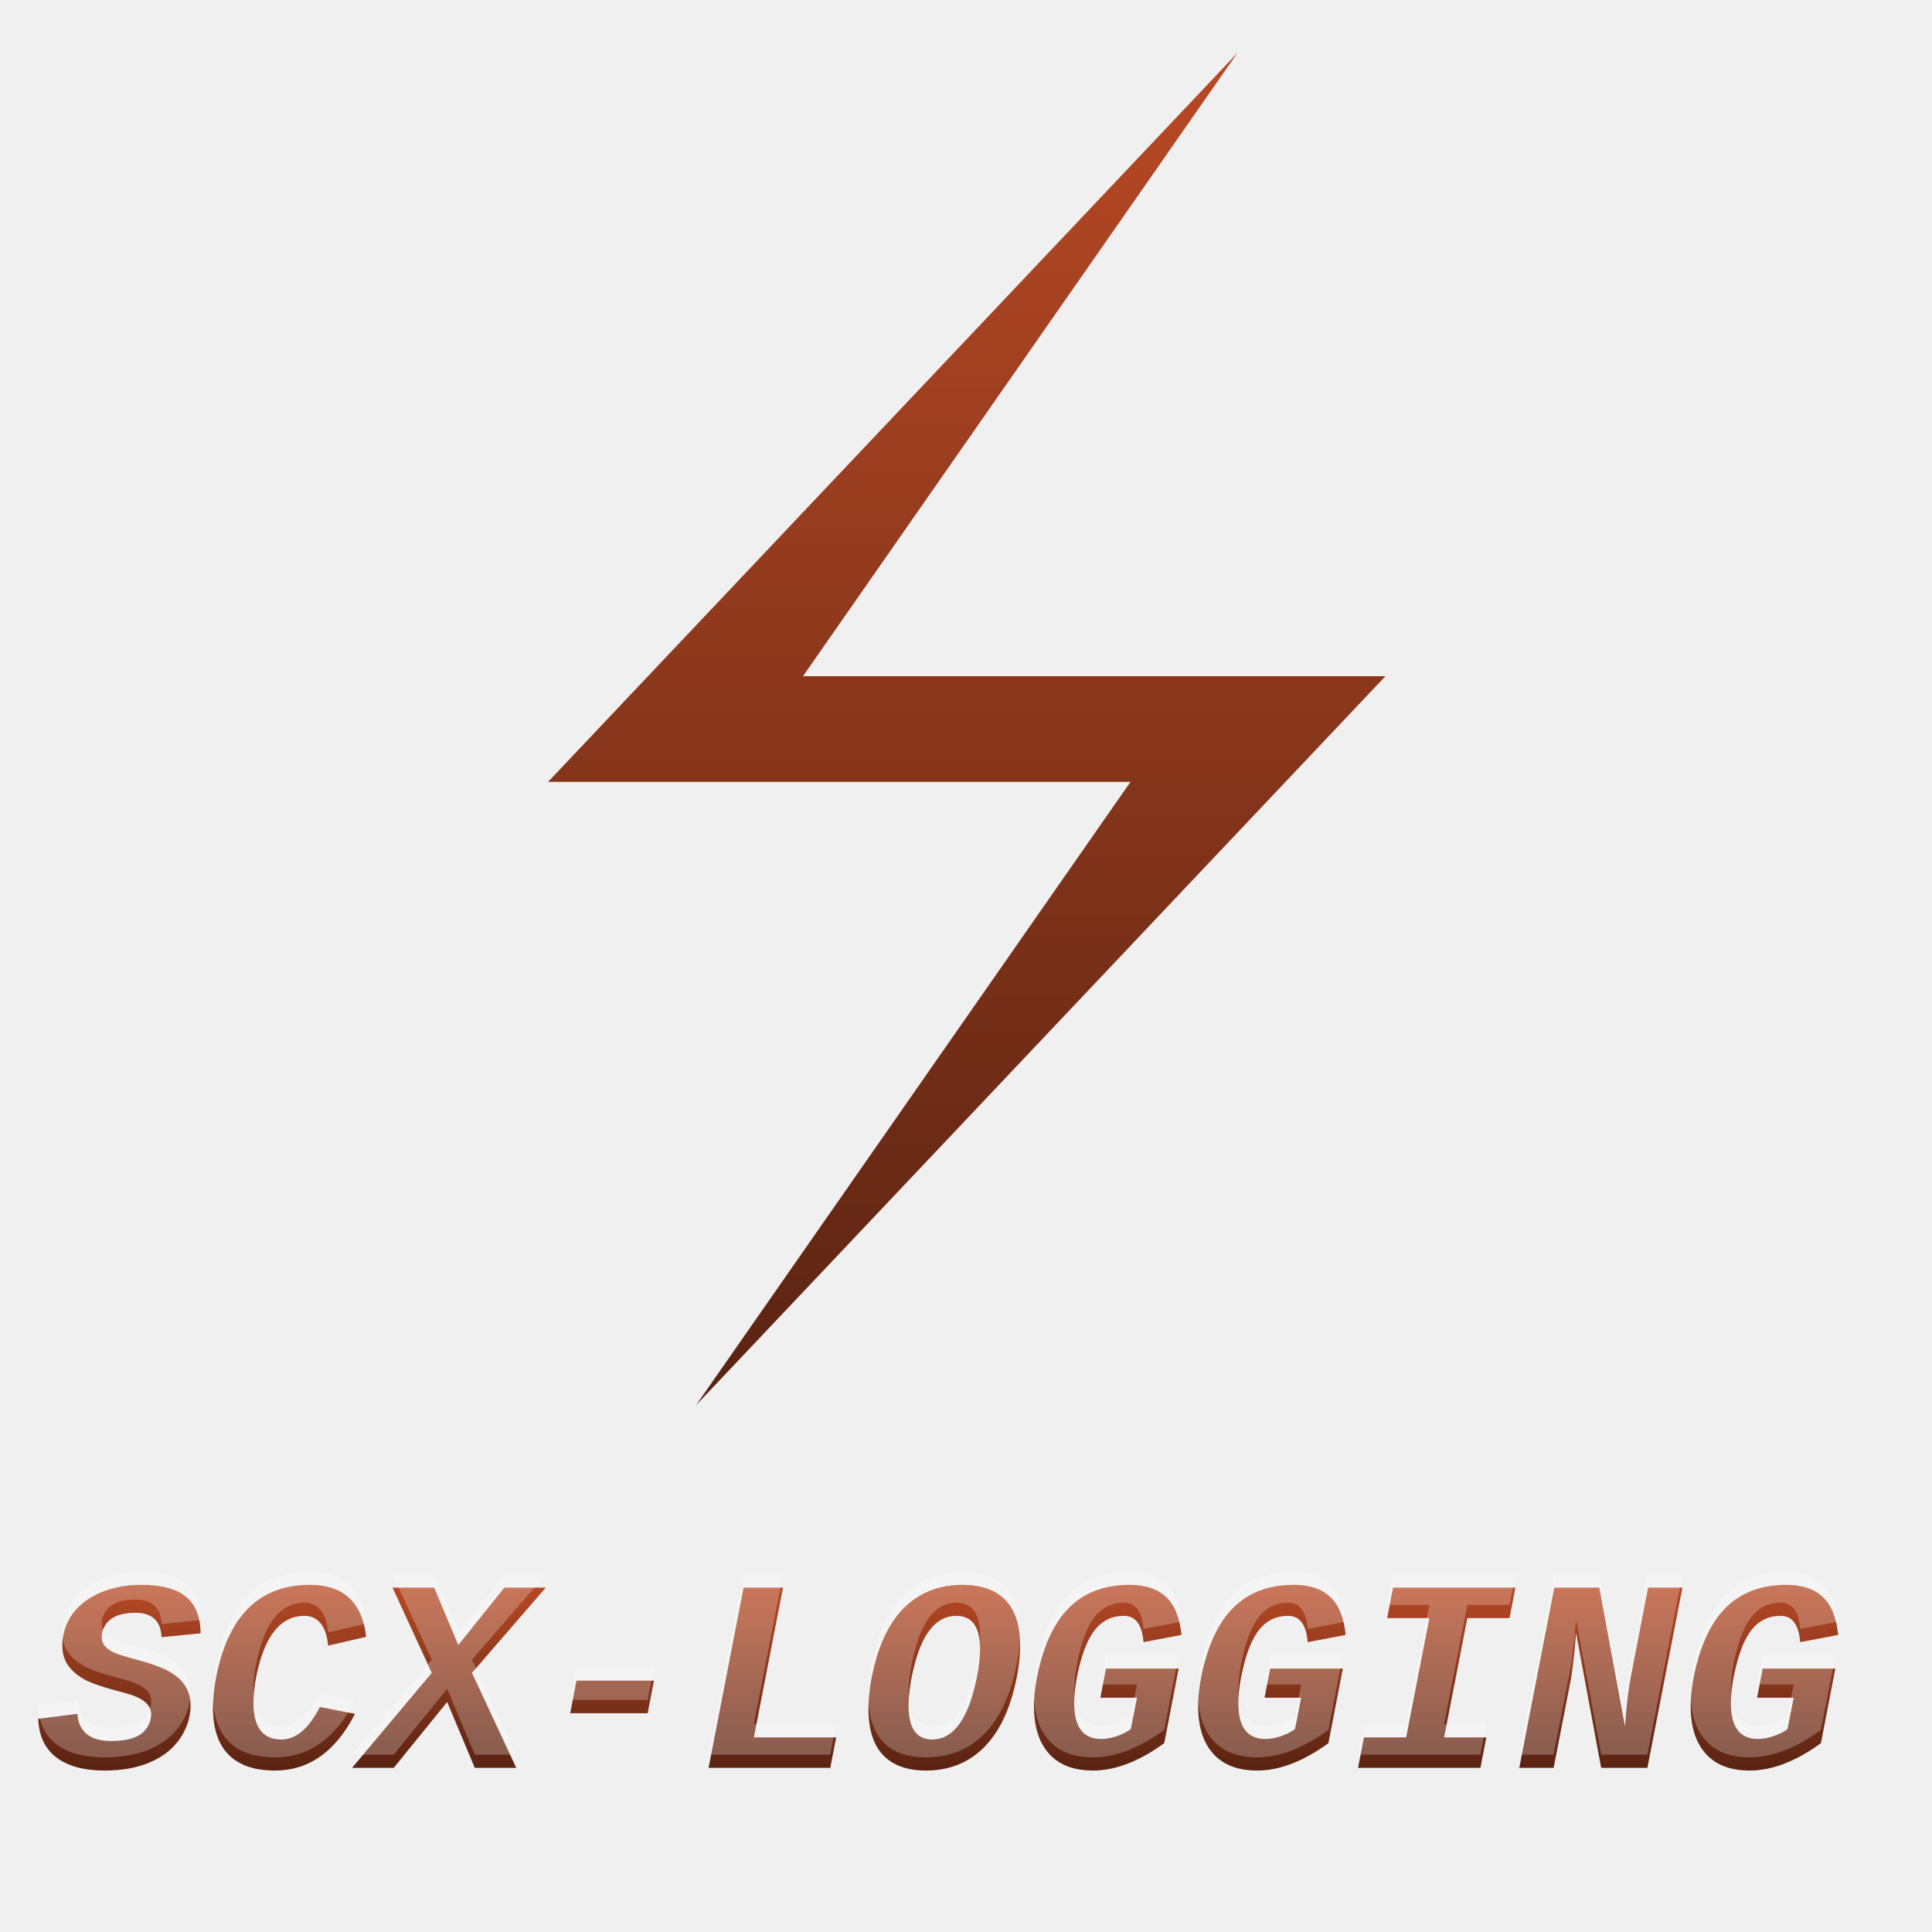
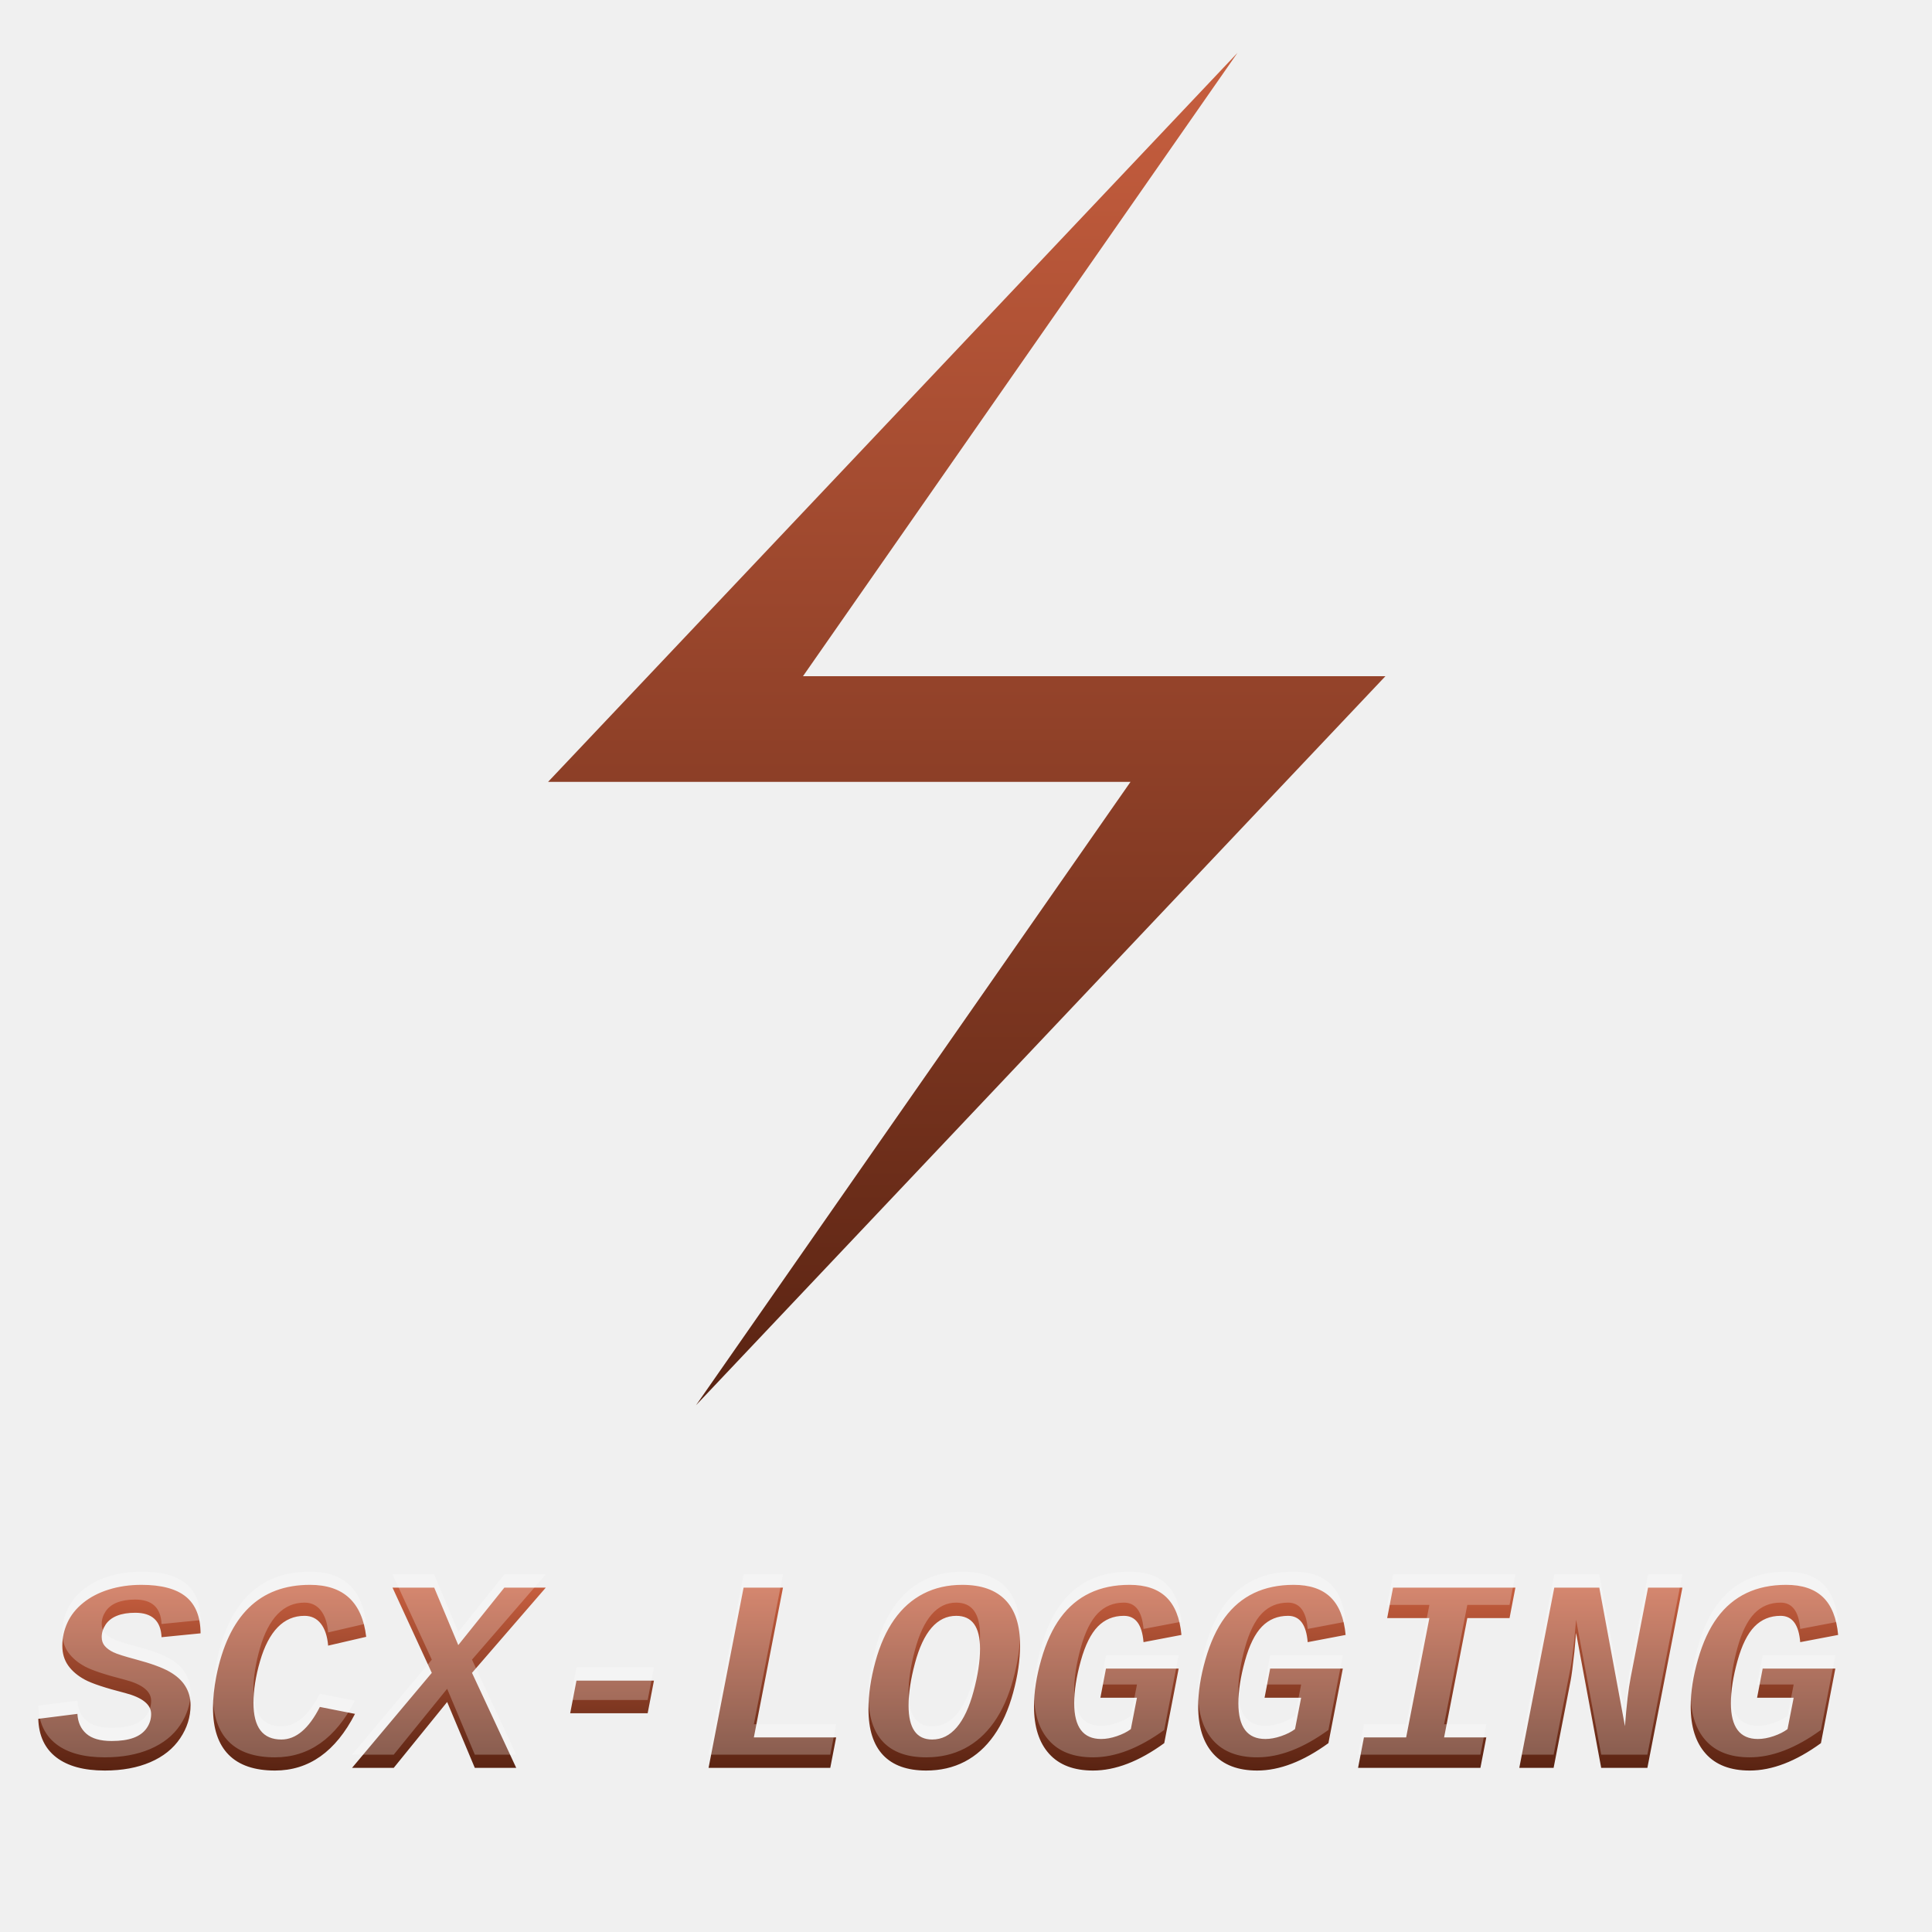
<svg xmlns="http://www.w3.org/2000/svg" width="1024" height="1024" viewBox="0 0 1024 1024">
  <polygon points="717,0 195,552 636,552 307,1024 829,472 388,472" fill="url(#myGradient)" transform="scale(0.7) translate(220,40)" />
  <text font-style="italic" font-weight="bold" font-family="'Courier New'" font-size="145" y="937" x="20" fill="url(#myGradient)">
        SCX-LOGGING
    </text>
  <text font-style="italic" font-weight="bold" font-family="'Courier New'" font-size="145" y="930" x="20" fill="#ffffff" opacity="0.25">
        SCX-LOGGING
    </text>
  <defs>
    <linearGradient id="myGradient" gradientTransform="rotate(90)">
-       <stop offset="0%" stop-color="#B84924" />
+       <stop offset="0%" stop-color="#C85F3F" />
      <stop offset="100%" stop-color="#592312" />
    </linearGradient>
  </defs>
</svg>
